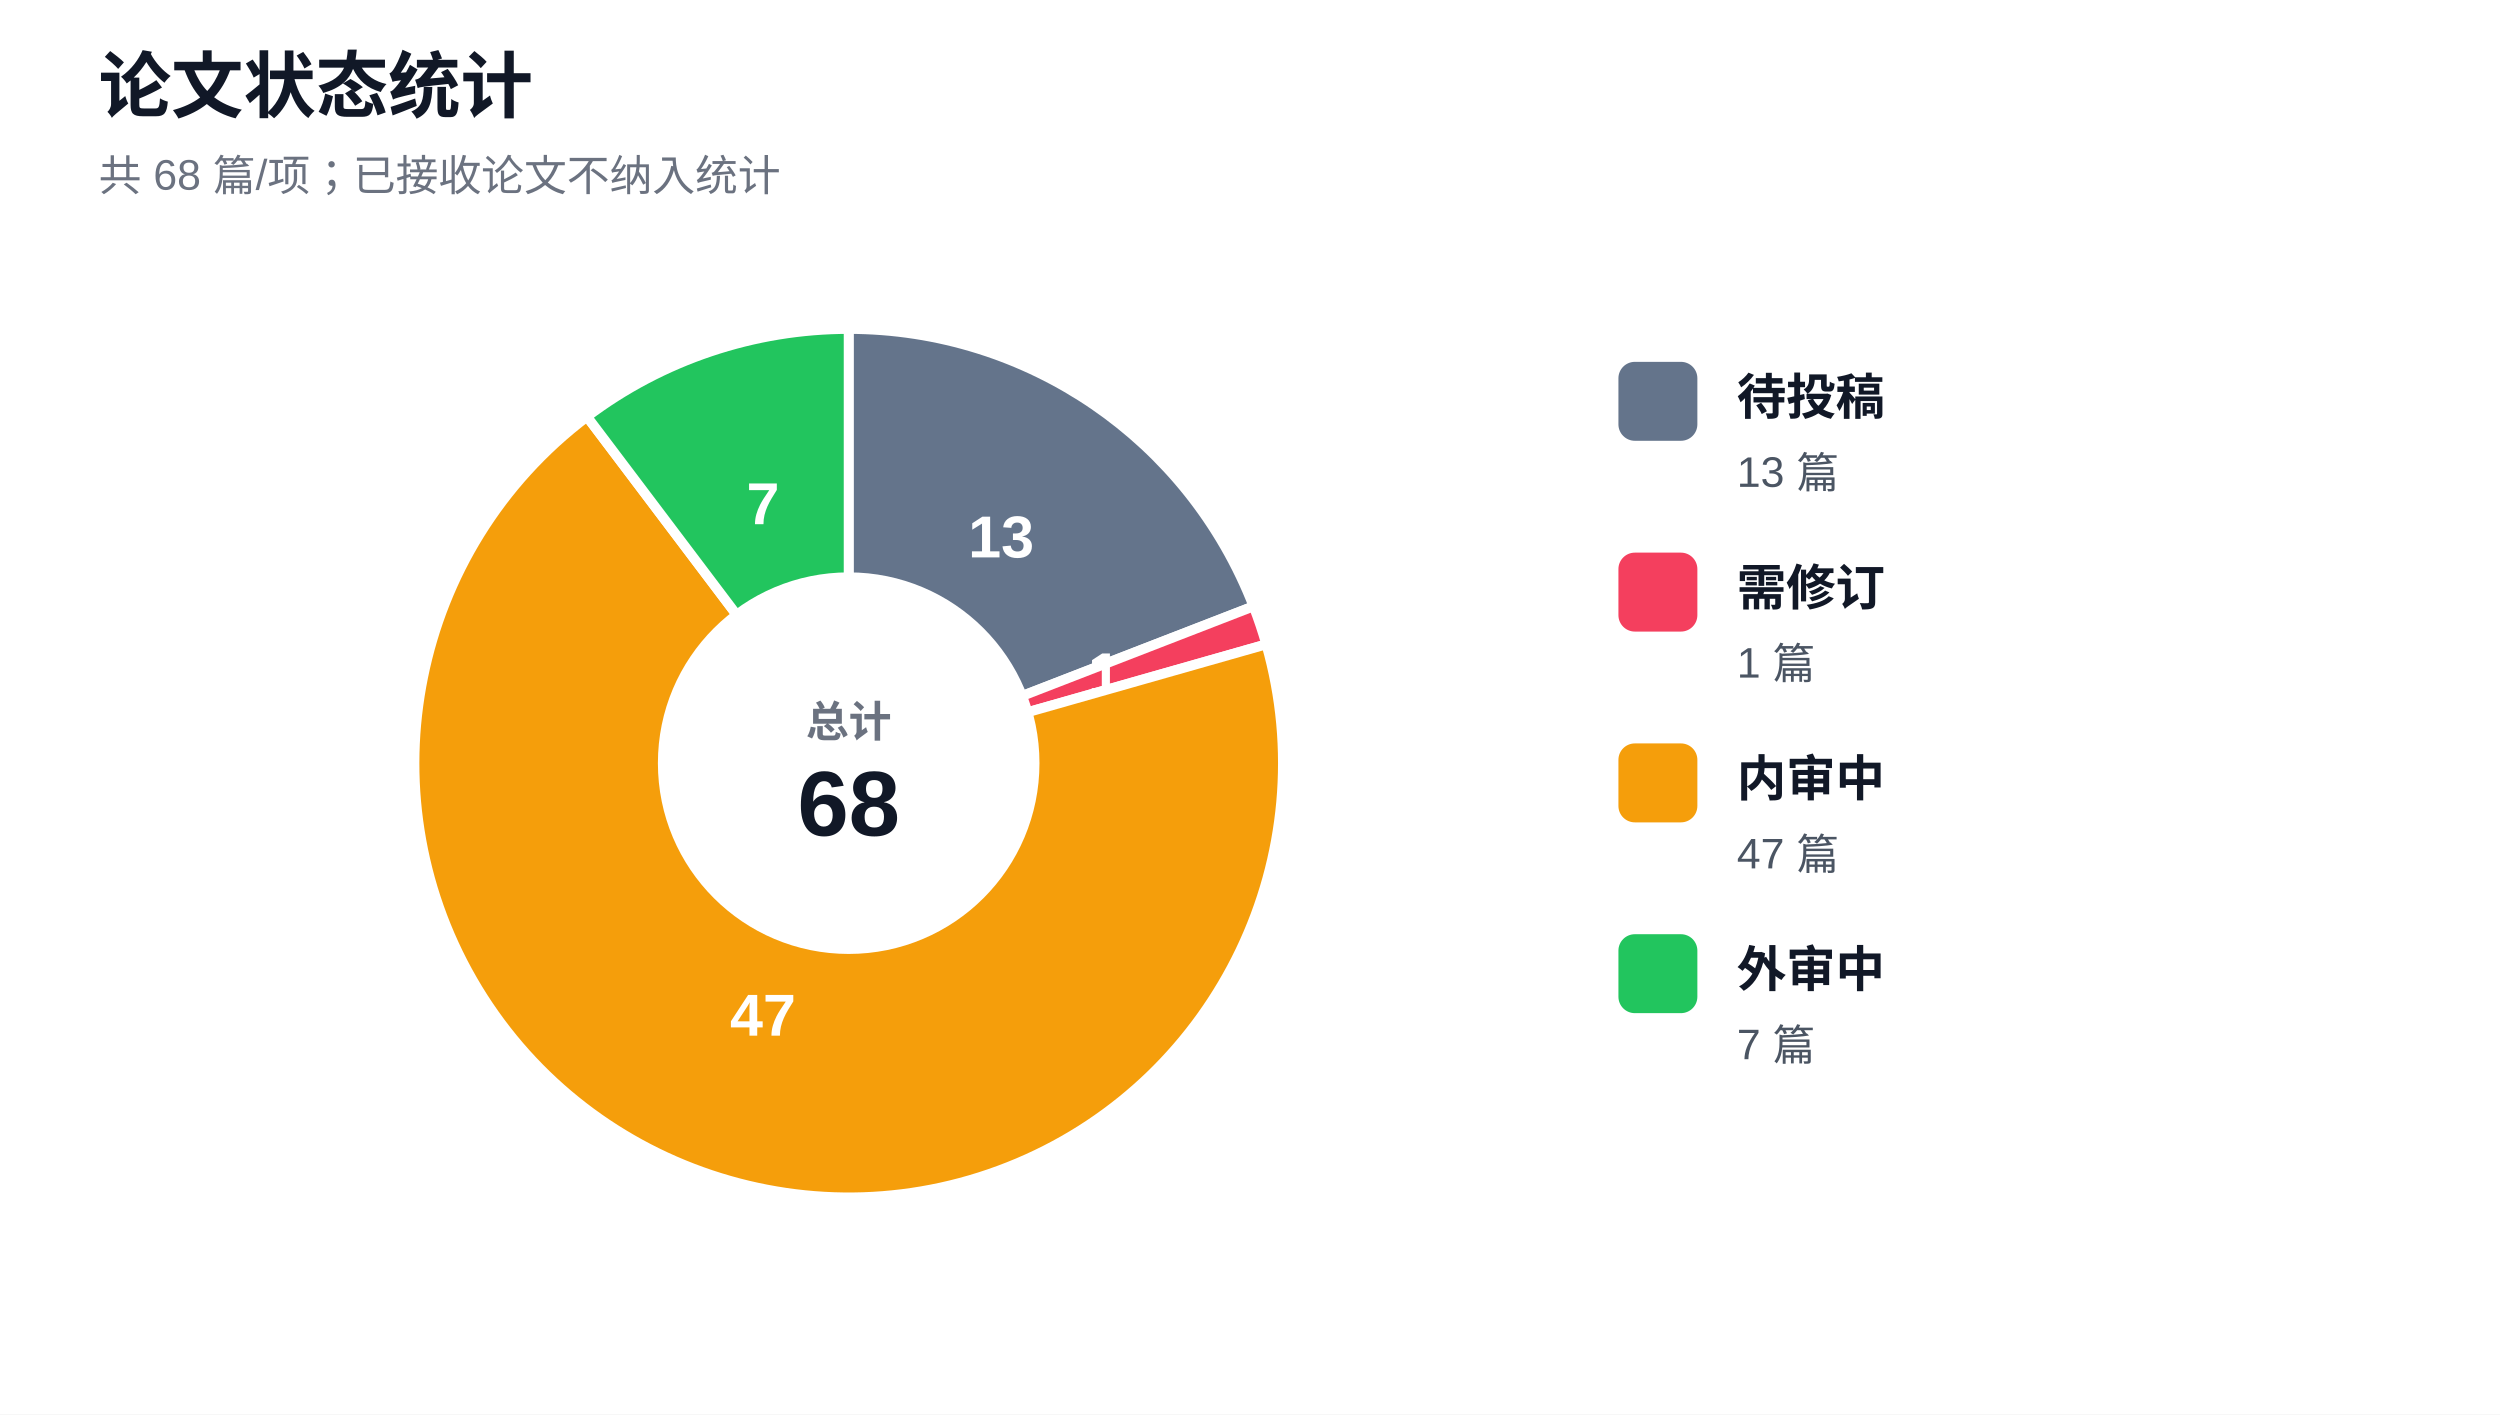
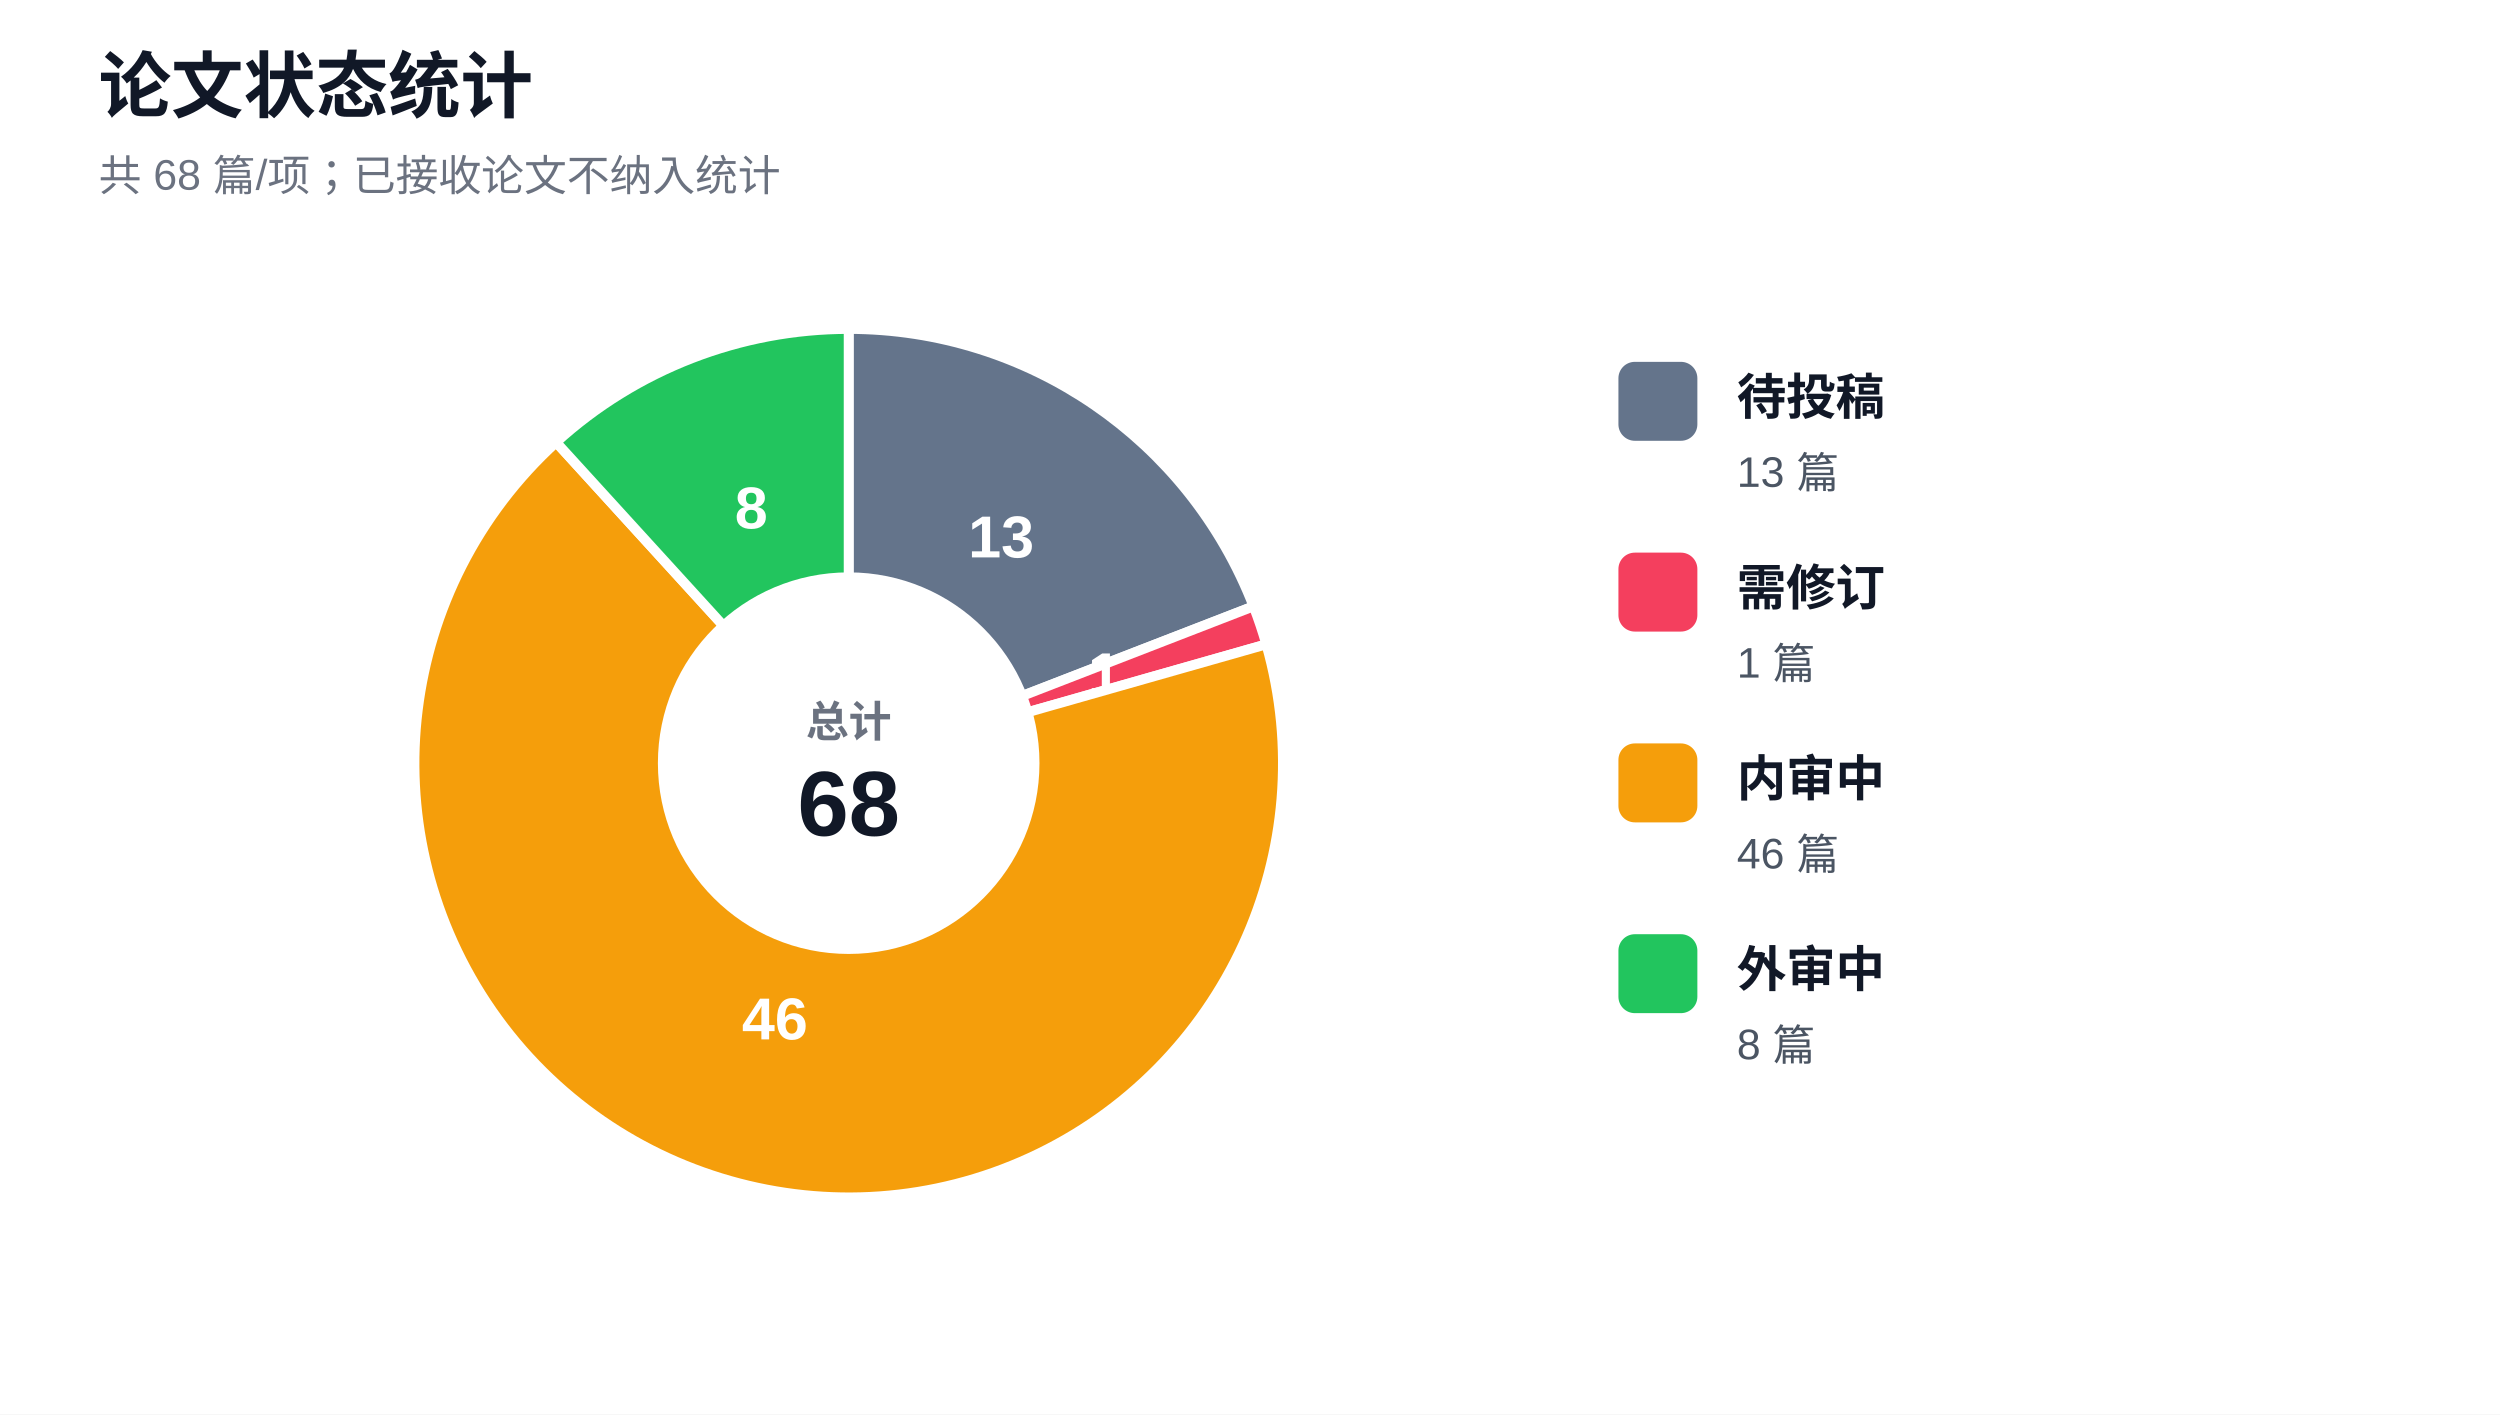
<svg xmlns="http://www.w3.org/2000/svg" width="760" height="430" viewBox="0 0 760 430" role="img" aria-labelledby="title desc">
  <rect width="760" height="430" fill="#ffffff" />
  <text x="30" y="34" fill="#111827" font-family="Arial, Microsoft YaHei, sans-serif" font-size="22" font-weight="700">论文状态统计</text>
  <text x="30" y="58" fill="#6b7280" font-family="Arial, Microsoft YaHei, sans-serif" font-size="13">共 68 篇/项；已接收论文不纳入统计</text>
  <g font-family="Arial, Microsoft YaHei, sans-serif">
    <path d="M 258 232 L 258 100 A 132 132 0 0 1 381.086 184.316 Z" fill="#64748b" stroke="#ffffff" stroke-width="3" />
    <text x="304.341" y="164.35" fill="#ffffff" font-size="18" font-weight="800" text-anchor="middle" dominant-baseline="middle">13</text>
    <path d="M 258 232 L 381.086 184.316 A 132 132 0 0 1 384.961 195.876 Z" fill="#f43f5e" stroke="#ffffff" stroke-width="3" />
    <text x="335.749" y="205.941" fill="#ffffff" font-size="18" font-weight="800" text-anchor="middle" dominant-baseline="middle">1</text>
-     <path d="M 258 232 L 384.961 195.876 A 132 132 0 1 1 178.452 126.662 Z" fill="#f59e0b" stroke="#ffffff" stroke-width="3" />
-     <text x="231.941" y="309.749" fill="#ffffff" font-size="18" font-weight="800" text-anchor="middle" dominant-baseline="middle">47</text>
-     <path d="M 258 232 L 178.452 126.662 A 132 132 0 0 1 258 100 Z" fill="#22c55e" stroke="#ffffff" stroke-width="3" />
-     <text x="231.941" y="154.251" fill="#ffffff" font-size="18" font-weight="800" text-anchor="middle" dominant-baseline="middle">7</text>
+     <path d="M 258 232 L 384.961 195.876 A 132 132 0 1 1 169.072 134.451 Z" fill="#f59e0b" stroke="#ffffff" stroke-width="3" />
+     <text x="235.56" y="310.87" fill="#ffffff" font-size="18" font-weight="800" text-anchor="middle" dominant-baseline="middle">46</text>
+     <path d="M 258 232 L 169.072 134.451 A 132 132 0 0 1 258 100 Z" fill="#22c55e" stroke="#ffffff" stroke-width="3" />
+     <text x="228.378" y="155.537" fill="#ffffff" font-size="18" font-weight="800" text-anchor="middle" dominant-baseline="middle">8</text>
    <circle cx="258" cy="232" r="58" fill="#ffffff" />
    <text x="258" y="224" fill="#6b7280" font-size="13" font-weight="700" text-anchor="middle">总计</text>
    <text x="258" y="254" fill="#111827" font-size="28" font-weight="700" text-anchor="middle">68</text>
  </g>
  <g font-family="Arial, Microsoft YaHei, sans-serif">
    <rect x="492" y="110" width="24" height="24" rx="5" fill="#64748b" />
    <text x="528" y="126" fill="#111827" font-size="15" font-weight="700">待投稿</text>
    <text x="528" y="148" fill="#4b5563" font-size="13">13 篇</text>
    <rect x="492" y="168" width="24" height="24" rx="5" fill="#f43f5e" />
    <text x="528" y="184" fill="#111827" font-size="15" font-weight="700">需修订</text>
    <text x="528" y="206" fill="#4b5563" font-size="13">1 篇</text>
    <rect x="492" y="226" width="24" height="24" rx="5" fill="#f59e0b" />
    <text x="528" y="242" fill="#111827" font-size="15" font-weight="700">内审中</text>
-     <text x="528" y="264" fill="#4b5563" font-size="13">47 篇</text>
+     <text x="528" y="264" fill="#4b5563" font-size="13">46 篇</text>
    <rect x="492" y="284" width="24" height="24" rx="5" fill="#22c55e" />
    <text x="528" y="300" fill="#111827" font-size="15" font-weight="700">外审中</text>
-     <text x="528" y="322" fill="#4b5563" font-size="13">7 篇</text>
+     <text x="528" y="322" fill="#4b5563" font-size="13">8 篇</text>
  </g>
</svg>
